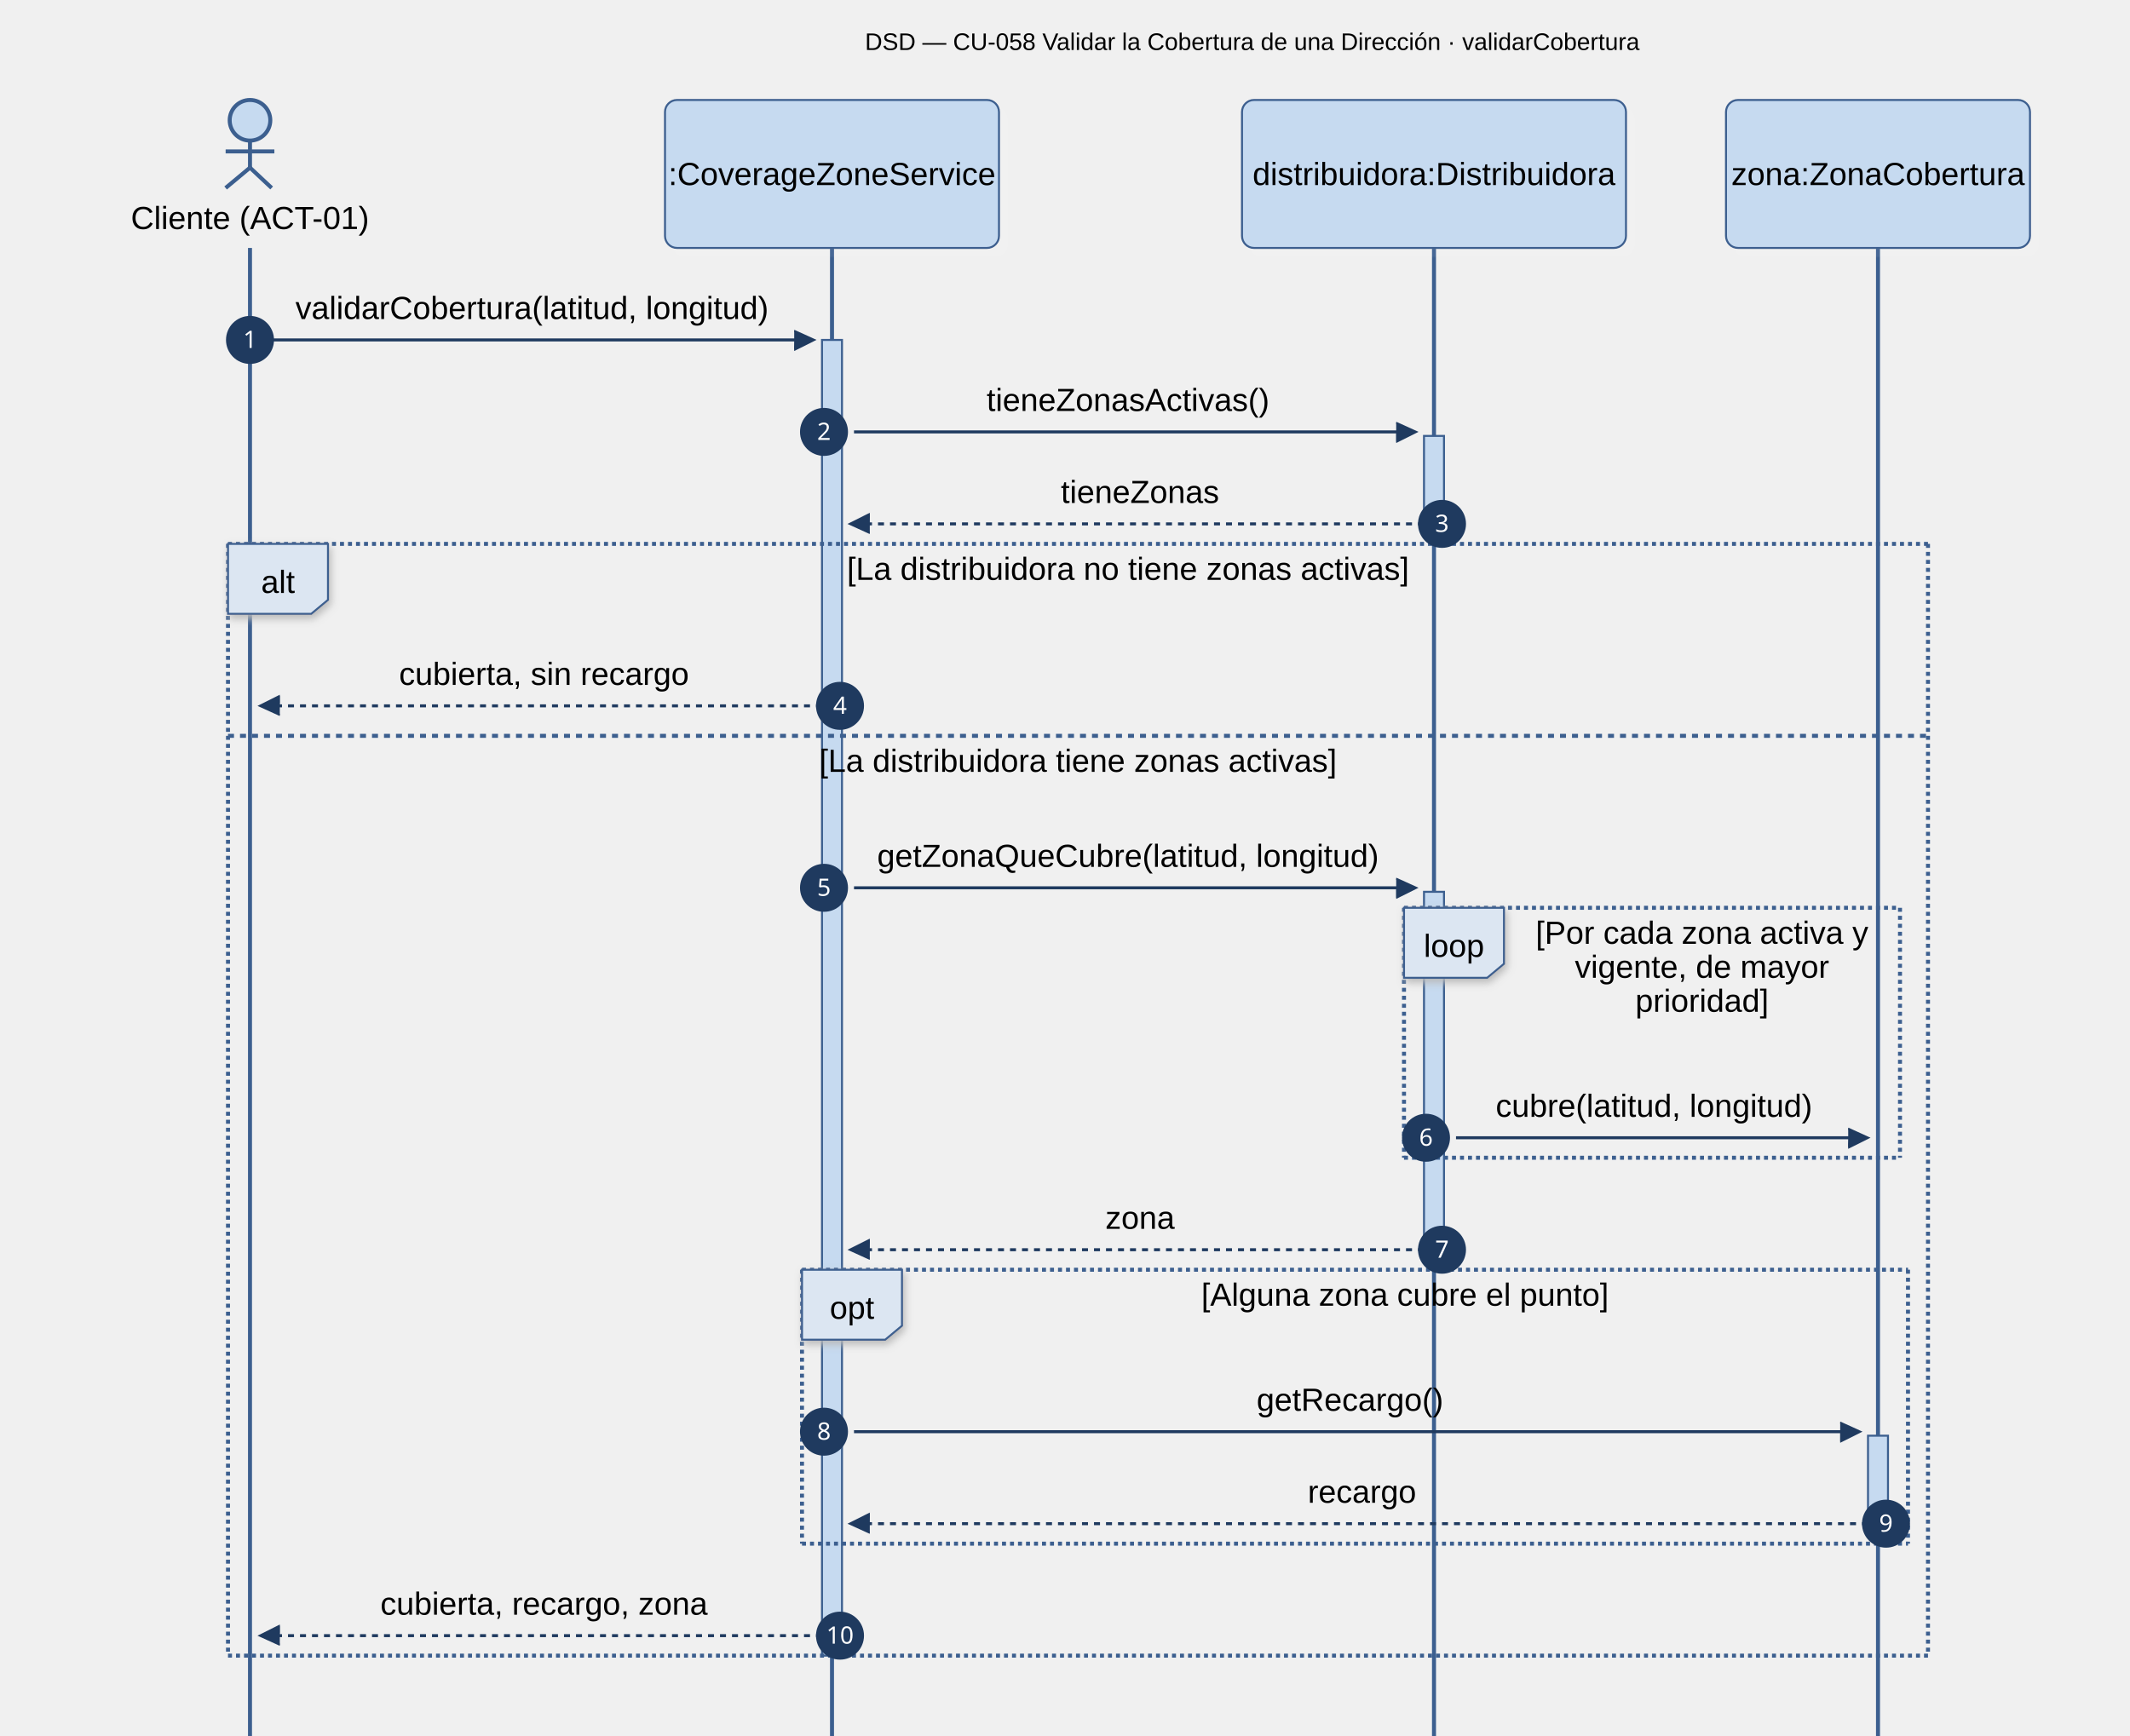
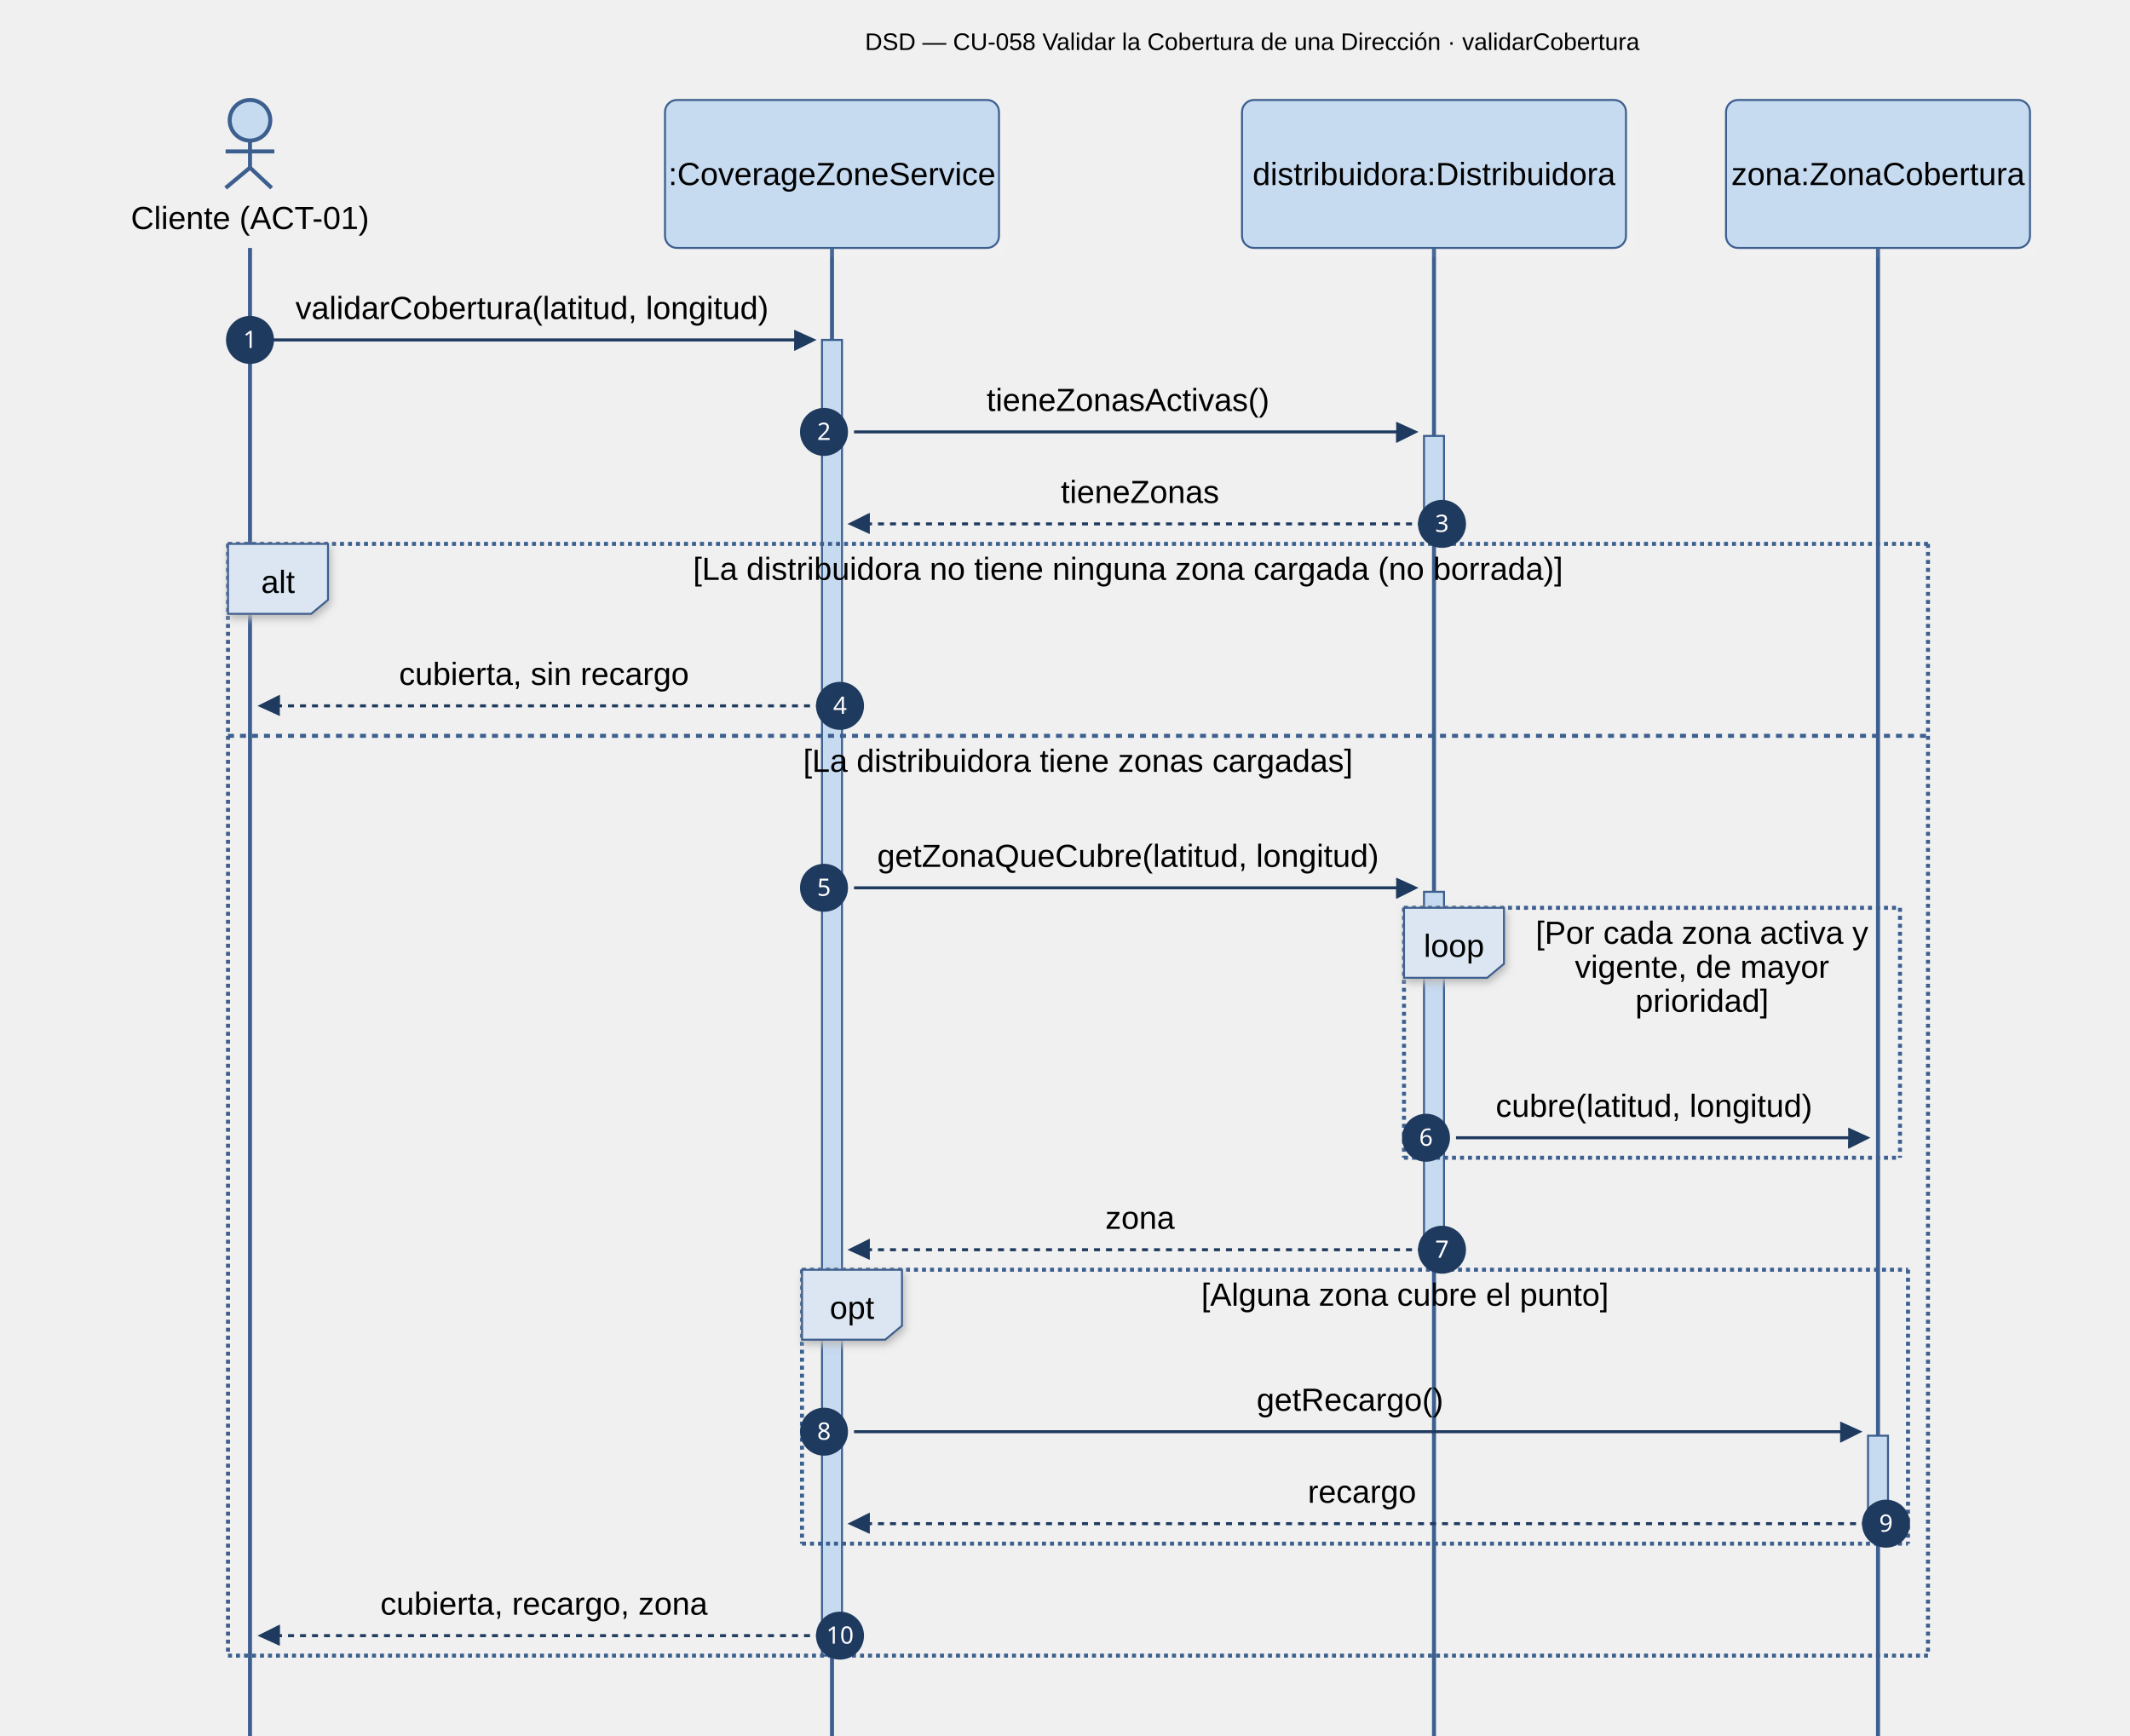
<svg xmlns="http://www.w3.org/2000/svg" id="my-svg" width="100%" style="max-width: 1065px; background-color: white;" viewBox="-50 -50 1065 868" role="graphics-document document" aria-roledescription="sequence">
  <g>
    <line id="actor3" x1="889" y1="74" x2="889" y2="2000" class="actor-line 200" stroke-width="0.5px" stroke="#999" name="ZON" data-et="life-line" data-id="ZON" />
    <g id="root-3" data-look="neo" data-et="participant" data-type="participant" data-id="ZON">
      <rect x="813" y="0" fill="#eaeaea" stroke="#666" width="152" height="74" name="ZON" rx="6" ry="6" class="actor actor-top" data-look="neo" filter="url(#my-svg-drop-shadow)" />
      <text x="889" y="37" dominant-baseline="central" alignment-baseline="central" class="actor actor-box" style="text-anchor: middle; font-size: 16px; font-weight: 400;">
        <tspan x="889" dy="0">zona:ZonaCobertura</tspan>
      </text>
    </g>
  </g>
  <g>
    <line id="actor2" x1="667" y1="74" x2="667" y2="2000" class="actor-line 200" stroke-width="0.5px" stroke="#999" name="DIS" data-et="life-line" data-id="DIS" />
    <g id="root-2" data-look="neo" data-et="participant" data-type="participant" data-id="DIS">
      <rect x="571" y="0" fill="#eaeaea" stroke="#666" width="192" height="74" name="DIS" rx="6" ry="6" class="actor actor-top" data-look="neo" filter="url(#my-svg-drop-shadow)" />
      <text x="667" y="37" dominant-baseline="central" alignment-baseline="central" class="actor actor-box" style="text-anchor: middle; font-size: 16px; font-weight: 400;">
        <tspan x="667" dy="0">distribuidora:Distribuidora</tspan>
      </text>
    </g>
  </g>
  <g>
    <line id="actor1" x1="366" y1="74" x2="366" y2="2000" class="actor-line 200" stroke-width="0.5px" stroke="#999" name="SRV" data-et="life-line" data-id="SRV" />
    <g id="root-1" data-look="neo" data-et="participant" data-type="participant" data-id="SRV">
      <rect x="282.5" y="0" fill="#eaeaea" stroke="#666" width="167" height="74" name="SRV" rx="6" ry="6" class="actor actor-top" data-look="neo" filter="url(#my-svg-drop-shadow)" />
      <text x="366" y="37" dominant-baseline="central" alignment-baseline="central" class="actor actor-box" style="text-anchor: middle; font-size: 16px; font-weight: 400;">
        <tspan x="366" dy="0">:CoverageZoneService</tspan>
      </text>
    </g>
  </g>
  <g>
    <line id="actor0" x1="75" y1="74" x2="75" y2="2000" class="actor-line 200" stroke-width="0.5px" stroke="#999" name="CLI" data-et="life-line" data-id="CLI" />
  </g>
  <style>#my-svg{font-family:Arial,Helvetica,sans-serif;font-size:12px;fill:#000000;}@keyframes edge-animation-frame{from{stroke-dashoffset:0;}}@keyframes dash{to{stroke-dashoffset:0;}}#my-svg .edge-animation-slow{stroke-dasharray:9,5!important;stroke-dashoffset:900;animation:dash 50s linear infinite;stroke-linecap:round;}#my-svg .edge-animation-fast{stroke-dasharray:9,5!important;stroke-dashoffset:900;animation:dash 20s linear infinite;stroke-linecap:round;}#my-svg .error-icon{fill:hsl(31.429, 58.333%, 90.882%);}#my-svg .error-text{fill:rgb(9.688, 22.604, 36.812);stroke:rgb(9.688, 22.604, 36.812);}#my-svg .edge-thickness-normal{stroke-width:1px;}#my-svg .edge-thickness-thick{stroke-width:3.5px;}#my-svg .edge-pattern-solid{stroke-dasharray:0;}#my-svg .edge-thickness-invisible{stroke-width:0;fill:none;}#my-svg .edge-pattern-dashed{stroke-dasharray:3;}#my-svg .edge-pattern-dotted{stroke-dasharray:2;}#my-svg .marker{fill:#1F3A5F;stroke:#1F3A5F;}#my-svg .marker.cross{stroke:#1F3A5F;}#my-svg svg{font-family:Arial,Helvetica,sans-serif;font-size:12px;}#my-svg p{margin:0;}#my-svg .actor{stroke:#3C5F8F;fill:#C6DAF0;stroke-width:1;}#my-svg rect.actor.outer-path[data-look="neo"]{filter:drop-shadow( 1px 2px 2px rgba(185,185,185,1));}#my-svg rect.note[data-look="neo"]{stroke:#3C5F8F;fill:#FFFFFF;filter:drop-shadow( 1px 2px 2px rgba(185,185,185,1));}#my-svg text.actor&gt;tspan{fill:#000000;stroke:none;}#my-svg .actor-line{stroke:#3C5F8F;}#my-svg .innerArc{stroke-width:1.5;stroke-dasharray:none;}#my-svg .messageLine0{stroke-width:1.5;stroke-dasharray:none;stroke:#1F3A5F;}#my-svg .messageLine1{stroke-width:1.5;stroke-dasharray:2,2;stroke:#1F3A5F;}#my-svg [id$="-arrowhead"] path{fill:#1F3A5F;stroke:#1F3A5F;}#my-svg .sequenceNumber{fill:#FFFFFF;}#my-svg [id$="-sequencenumber"]{fill:#1F3A5F;}#my-svg [id$="-crosshead"] path{fill:#1F3A5F;stroke:#1F3A5F;}#my-svg .messageText{fill:#000000;stroke:none;}#my-svg .labelBox{stroke:#3C5F8F;fill:#DCE6F2;filter:drop-shadow( 1px 2px 2px rgba(185,185,185,1));}#my-svg .labelText,#my-svg .labelText&gt;tspan{fill:#000000;stroke:none;}#my-svg .loopText,#my-svg .loopText&gt;tspan{fill:#000000;stroke:none;}#my-svg .sectionTitle,#my-svg .sectionTitle&gt;tspan{fill:#000000;stroke:none;}#my-svg .loopLine{stroke-width:2px;stroke-dasharray:2,2;stroke:#3C5F8F;fill:#3C5F8F;}#my-svg .note{stroke:#3C5F8F;fill:#FFFFFF;}#my-svg .noteText,#my-svg .noteText&gt;tspan{fill:#000000;stroke:none;}#my-svg .activation0{fill:#C6DAF0;stroke:#3C5F8F;}#my-svg .activation1{fill:#C6DAF0;stroke:#3C5F8F;}#my-svg .activation2{fill:#C6DAF0;stroke:#3C5F8F;}#my-svg .actorPopupMenu{position:absolute;}#my-svg .actorPopupMenuPanel{position:absolute;fill:#C6DAF0;box-shadow:0px 8px 16px 0px rgba(0,0,0,0.2);filter:drop-shadow(3px 5px 2px rgb(0 0 0 / 0.4));}#my-svg .actor-man circle,#my-svg line{fill:#C6DAF0;stroke-width:2px;}#my-svg g rect.rect{filter:drop-shadow( 1px 2px 2px rgba(185,185,185,1));stroke:#3C5F8F;}#my-svg .node .neo-node{stroke:#3C5F8F;}#my-svg [data-look="neo"].node rect,#my-svg [data-look="neo"].cluster rect,#my-svg [data-look="neo"].node polygon{stroke:url(#my-svg-gradient);filter:drop-shadow( 1px 2px 2px rgba(185,185,185,1));}#my-svg [data-look="neo"].swimlane.cluster rect{filter:none;}#my-svg [data-look="neo"].node path{stroke:url(#my-svg-gradient);stroke-width:1px;}#my-svg [data-look="neo"].node .outer-path{filter:drop-shadow( 1px 2px 2px rgba(185,185,185,1));}#my-svg [data-look="neo"].node .neo-line path{stroke:#3C5F8F;filter:none;}#my-svg [data-look="neo"].node circle{stroke:url(#my-svg-gradient);filter:drop-shadow( 1px 2px 2px rgba(185,185,185,1));}#my-svg [data-look="neo"].node circle .state-start{fill:#000000;}#my-svg [data-look="neo"].icon-shape .icon{fill:url(#my-svg-gradient);filter:drop-shadow( 1px 2px 2px rgba(185,185,185,1));}#my-svg [data-look="neo"].icon-shape .icon-neo path{stroke:url(#my-svg-gradient);filter:drop-shadow( 1px 2px 2px rgba(185,185,185,1));}#my-svg :root{--mermaid-font-family:"trebuchet ms",verdana,arial,sans-serif;}</style>
  <g />
  <defs>
    <symbol id="my-svg-computer" width="24" height="24">
      <path transform="scale(.5)" d="M2 2v13h20v-13h-20zm18 11h-16v-9h16v9zm-10.228 6l.466-1h3.524l.467 1h-4.457zm14.228 3h-24l2-6h2.104l-1.33 4h18.45l-1.297-4h2.073l2 6zm-5-10h-14v-7h14v7z" />
    </symbol>
  </defs>
  <defs>
    <symbol id="my-svg-database" fill-rule="evenodd" clip-rule="evenodd">
      <path transform="scale(.5)" d="M12.258.001l.256.004.255.005.253.008.251.01.249.012.247.015.246.016.242.019.241.02.239.023.236.024.233.027.231.028.229.031.225.032.223.034.22.036.217.038.214.04.211.041.208.043.205.045.201.046.198.048.194.05.191.051.187.053.183.054.18.056.175.057.172.059.168.06.163.061.16.063.155.064.15.066.074.033.073.033.071.034.07.034.069.035.068.035.067.035.066.035.064.036.064.036.062.036.06.036.06.037.058.037.058.037.055.038.055.038.053.038.052.038.051.039.05.039.048.039.047.039.045.04.044.04.043.04.041.04.04.041.039.041.037.041.036.041.034.041.033.042.032.042.03.042.029.042.027.042.026.043.024.043.023.043.021.043.02.043.018.044.017.043.015.044.013.044.012.044.011.045.009.044.007.045.006.045.004.045.002.045.001.045v17l-.001.045-.002.045-.004.045-.006.045-.007.045-.009.044-.011.045-.012.044-.013.044-.015.044-.017.043-.018.044-.02.043-.021.043-.023.043-.024.043-.026.043-.027.042-.029.042-.03.042-.032.042-.033.042-.034.041-.036.041-.037.041-.039.041-.04.041-.041.04-.043.04-.044.04-.045.04-.047.039-.048.039-.05.039-.051.039-.052.038-.053.038-.055.038-.055.038-.058.037-.058.037-.06.037-.06.036-.062.036-.064.036-.064.036-.066.035-.067.035-.068.035-.069.035-.07.034-.071.034-.073.033-.074.033-.15.066-.155.064-.16.063-.163.061-.168.06-.172.059-.175.057-.18.056-.183.054-.187.053-.191.051-.194.05-.198.048-.201.046-.205.045-.208.043-.211.041-.214.04-.217.038-.22.036-.223.034-.225.032-.229.031-.231.028-.233.027-.236.024-.239.023-.241.02-.242.019-.246.016-.247.015-.249.012-.251.01-.253.008-.255.005-.256.004-.258.001-.258-.001-.256-.004-.255-.005-.253-.008-.251-.01-.249-.012-.247-.015-.245-.016-.243-.019-.241-.02-.238-.023-.236-.024-.234-.027-.231-.028-.228-.031-.226-.032-.223-.034-.22-.036-.217-.038-.214-.04-.211-.041-.208-.043-.204-.045-.201-.046-.198-.048-.195-.05-.19-.051-.187-.053-.184-.054-.179-.056-.176-.057-.172-.059-.167-.06-.164-.061-.159-.063-.155-.064-.151-.066-.074-.033-.072-.033-.072-.034-.07-.034-.069-.035-.068-.035-.067-.035-.066-.035-.064-.036-.063-.036-.062-.036-.061-.036-.06-.037-.058-.037-.057-.037-.056-.038-.055-.038-.053-.038-.052-.038-.051-.039-.049-.039-.049-.039-.046-.039-.046-.04-.044-.04-.043-.04-.041-.04-.04-.041-.039-.041-.037-.041-.036-.041-.034-.041-.033-.042-.032-.042-.03-.042-.029-.042-.027-.042-.026-.043-.024-.043-.023-.043-.021-.043-.02-.043-.018-.044-.017-.043-.015-.044-.013-.044-.012-.044-.011-.045-.009-.044-.007-.045-.006-.045-.004-.045-.002-.045-.001-.045v-17l.001-.045.002-.045.004-.045.006-.045.007-.045.009-.044.011-.045.012-.044.013-.044.015-.044.017-.043.018-.044.02-.043.021-.043.023-.043.024-.043.026-.043.027-.042.029-.042.03-.042.032-.042.033-.042.034-.041.036-.041.037-.041.039-.041.04-.041.041-.04.043-.04.044-.04.046-.04.046-.039.049-.039.049-.039.051-.039.052-.038.053-.038.055-.038.056-.038.057-.037.058-.037.06-.037.061-.036.062-.036.063-.036.064-.036.066-.035.067-.035.068-.035.069-.035.07-.034.072-.034.072-.033.074-.033.151-.066.155-.064.159-.063.164-.061.167-.06.172-.059.176-.057.179-.056.184-.054.187-.053.19-.051.195-.05.198-.048.201-.046.204-.045.208-.043.211-.041.214-.04.217-.038.22-.036.223-.034.226-.032.228-.031.231-.028.234-.027.236-.024.238-.023.241-.02.243-.019.245-.016.247-.015.249-.012.251-.01.253-.008.255-.005.256-.004.258-.001.258.001zm-9.258 20.499v.01l.001.021.003.021.004.022.005.021.006.022.007.022.009.023.01.022.011.023.012.023.013.023.015.023.016.024.017.023.018.024.019.024.021.024.022.025.023.024.024.025.052.049.056.05.061.051.066.051.07.051.075.051.079.052.084.052.088.052.092.052.097.052.102.051.105.052.11.052.114.051.119.051.123.051.127.05.131.05.135.05.139.048.144.049.147.047.152.047.155.047.16.045.163.045.167.043.171.043.176.041.178.041.183.039.187.039.19.037.194.035.197.035.202.033.204.031.209.03.212.029.216.027.219.025.222.024.226.021.23.02.233.018.236.016.24.015.243.012.246.01.249.008.253.005.256.004.259.001.26-.001.257-.004.254-.005.25-.008.247-.011.244-.012.241-.014.237-.016.233-.018.231-.021.226-.021.224-.024.22-.026.216-.027.212-.028.21-.031.205-.031.202-.034.198-.034.194-.036.191-.037.187-.039.183-.04.179-.04.175-.042.172-.043.168-.044.163-.045.16-.046.155-.046.152-.047.148-.048.143-.049.139-.049.136-.05.131-.05.126-.05.123-.051.118-.052.114-.051.11-.052.106-.052.101-.052.096-.052.092-.052.088-.053.083-.051.079-.052.074-.052.07-.051.065-.051.06-.051.056-.05.051-.05.023-.024.023-.025.021-.024.02-.024.019-.024.018-.024.017-.024.015-.023.014-.024.013-.023.012-.023.01-.023.01-.022.008-.022.006-.022.006-.022.004-.022.004-.021.001-.021.001-.021v-4.127l-.077.055-.08.053-.083.054-.085.053-.087.052-.09.052-.093.051-.095.05-.097.05-.1.049-.102.049-.105.048-.106.047-.109.047-.111.046-.114.045-.115.045-.118.044-.12.043-.122.042-.124.042-.126.041-.128.04-.13.04-.132.038-.134.038-.135.037-.138.037-.139.035-.142.035-.143.034-.144.033-.147.032-.148.031-.15.03-.151.03-.153.029-.154.027-.156.027-.158.026-.159.025-.161.024-.162.023-.163.022-.165.021-.166.02-.167.019-.169.018-.169.017-.171.016-.173.015-.173.014-.175.013-.175.012-.177.011-.178.01-.179.008-.179.008-.181.006-.182.005-.182.004-.184.003-.184.002h-.37l-.184-.002-.184-.003-.182-.004-.182-.005-.181-.006-.179-.008-.179-.008-.178-.01-.176-.011-.176-.012-.175-.013-.173-.014-.172-.015-.171-.016-.17-.017-.169-.018-.167-.019-.166-.02-.165-.021-.163-.022-.162-.023-.161-.024-.159-.025-.157-.026-.156-.027-.155-.027-.153-.029-.151-.03-.15-.03-.148-.031-.146-.032-.145-.033-.143-.034-.141-.035-.14-.035-.137-.037-.136-.037-.134-.038-.132-.038-.13-.04-.128-.04-.126-.041-.124-.042-.122-.042-.12-.044-.117-.043-.116-.045-.113-.045-.112-.046-.109-.047-.106-.047-.105-.048-.102-.049-.1-.049-.097-.05-.095-.05-.093-.052-.09-.051-.087-.052-.085-.053-.083-.054-.08-.054-.077-.054v4.127zm0-5.654v.011l.001.021.003.021.004.021.005.022.006.022.007.022.009.022.01.022.011.023.012.023.013.023.015.024.016.023.017.024.018.024.019.024.021.024.022.024.023.025.024.024.052.05.056.05.061.05.066.051.07.051.075.052.079.051.084.052.088.052.092.052.097.052.102.052.105.052.11.051.114.051.119.052.123.05.127.051.131.05.135.049.139.049.144.048.147.048.152.047.155.046.16.045.163.045.167.044.171.042.176.042.178.04.183.04.187.038.19.037.194.036.197.034.202.033.204.032.209.03.212.028.216.027.219.025.222.024.226.022.23.02.233.018.236.016.24.014.243.012.246.01.249.008.253.006.256.003.259.001.26-.001.257-.003.254-.006.25-.008.247-.01.244-.012.241-.015.237-.016.233-.018.231-.02.226-.022.224-.024.22-.025.216-.027.212-.029.21-.03.205-.032.202-.033.198-.035.194-.036.191-.037.187-.039.183-.039.179-.041.175-.042.172-.043.168-.044.163-.045.16-.045.155-.047.152-.047.148-.048.143-.048.139-.05.136-.049.131-.05.126-.051.123-.051.118-.051.114-.052.11-.052.106-.052.101-.052.096-.052.092-.052.088-.052.083-.052.079-.052.074-.051.07-.052.065-.051.06-.05.056-.051.051-.049.023-.025.023-.024.021-.025.02-.024.019-.024.018-.024.017-.024.015-.023.014-.023.013-.024.012-.022.01-.023.01-.023.008-.022.006-.022.006-.022.004-.021.004-.022.001-.021.001-.021v-4.139l-.077.054-.08.054-.083.054-.085.052-.087.053-.09.051-.093.051-.095.051-.097.05-.1.049-.102.049-.105.048-.106.047-.109.047-.111.046-.114.045-.115.044-.118.044-.12.044-.122.042-.124.042-.126.041-.128.04-.13.039-.132.039-.134.038-.135.037-.138.036-.139.036-.142.035-.143.033-.144.033-.147.033-.148.031-.15.03-.151.03-.153.028-.154.028-.156.027-.158.026-.159.025-.161.024-.162.023-.163.022-.165.021-.166.02-.167.019-.169.018-.169.017-.171.016-.173.015-.173.014-.175.013-.175.012-.177.011-.178.009-.179.009-.179.007-.181.007-.182.005-.182.004-.184.003-.184.002h-.37l-.184-.002-.184-.003-.182-.004-.182-.005-.181-.007-.179-.007-.179-.009-.178-.009-.176-.011-.176-.012-.175-.013-.173-.014-.172-.015-.171-.016-.17-.017-.169-.018-.167-.019-.166-.02-.165-.021-.163-.022-.162-.023-.161-.024-.159-.025-.157-.026-.156-.027-.155-.028-.153-.028-.151-.03-.15-.03-.148-.031-.146-.033-.145-.033-.143-.033-.141-.035-.14-.036-.137-.036-.136-.037-.134-.038-.132-.039-.13-.039-.128-.04-.126-.041-.124-.042-.122-.043-.12-.043-.117-.044-.116-.044-.113-.046-.112-.046-.109-.046-.106-.047-.105-.048-.102-.049-.1-.049-.097-.05-.095-.051-.093-.051-.09-.051-.087-.053-.085-.052-.083-.054-.08-.054-.077-.054v4.139zm0-5.666v.011l.001.02.003.022.004.021.005.022.006.021.007.022.009.023.01.022.011.023.012.023.013.023.015.023.016.024.017.024.018.023.019.024.021.025.022.024.023.024.024.025.052.05.056.05.061.05.066.051.07.051.075.052.079.051.084.052.088.052.092.052.097.052.102.052.105.051.11.052.114.051.119.051.123.051.127.05.131.05.135.05.139.049.144.048.147.048.152.047.155.046.16.045.163.045.167.043.171.043.176.042.178.04.183.04.187.038.19.037.194.036.197.034.202.033.204.032.209.03.212.028.216.027.219.025.222.024.226.021.23.02.233.018.236.017.24.014.243.012.246.01.249.008.253.006.256.003.259.001.26-.001.257-.003.254-.006.25-.008.247-.01.244-.013.241-.014.237-.016.233-.018.231-.02.226-.022.224-.024.22-.025.216-.027.212-.029.21-.03.205-.032.202-.033.198-.035.194-.036.191-.037.187-.039.183-.039.179-.041.175-.042.172-.043.168-.044.163-.045.16-.045.155-.047.152-.047.148-.048.143-.049.139-.049.136-.049.131-.051.126-.05.123-.051.118-.052.114-.051.11-.052.106-.052.101-.052.096-.052.092-.052.088-.052.083-.052.079-.052.074-.052.07-.051.065-.051.06-.051.056-.05.051-.049.023-.025.023-.025.021-.024.02-.024.019-.024.018-.024.017-.024.015-.023.014-.024.013-.023.012-.023.01-.022.01-.023.008-.022.006-.022.006-.022.004-.022.004-.021.001-.021.001-.021v-4.153l-.077.054-.08.054-.083.053-.085.053-.087.053-.09.051-.093.051-.095.051-.097.05-.1.049-.102.048-.105.048-.106.048-.109.046-.111.046-.114.046-.115.044-.118.044-.12.043-.122.043-.124.042-.126.041-.128.04-.13.039-.132.039-.134.038-.135.037-.138.036-.139.036-.142.034-.143.034-.144.033-.147.032-.148.032-.15.03-.151.03-.153.028-.154.028-.156.027-.158.026-.159.024-.161.024-.162.023-.163.023-.165.021-.166.02-.167.019-.169.018-.169.017-.171.016-.173.015-.173.014-.175.013-.175.012-.177.01-.178.01-.179.009-.179.007-.181.006-.182.006-.182.004-.184.003-.184.001-.185.001-.185-.001-.184-.001-.184-.003-.182-.004-.182-.006-.181-.006-.179-.007-.179-.009-.178-.01-.176-.01-.176-.012-.175-.013-.173-.014-.172-.015-.171-.016-.17-.017-.169-.018-.167-.019-.166-.02-.165-.021-.163-.023-.162-.023-.161-.024-.159-.024-.157-.026-.156-.027-.155-.028-.153-.028-.151-.03-.15-.03-.148-.032-.146-.032-.145-.033-.143-.034-.141-.034-.14-.036-.137-.036-.136-.037-.134-.038-.132-.039-.13-.039-.128-.041-.126-.041-.124-.041-.122-.043-.12-.043-.117-.044-.116-.044-.113-.046-.112-.046-.109-.046-.106-.048-.105-.048-.102-.048-.1-.05-.097-.049-.095-.051-.093-.051-.09-.052-.087-.052-.085-.053-.083-.053-.08-.054-.077-.054v4.153zm8.74-8.179l-.257.004-.254.005-.25.008-.247.011-.244.012-.241.014-.237.016-.233.018-.231.021-.226.022-.224.023-.22.026-.216.027-.212.028-.21.031-.205.032-.202.033-.198.034-.194.036-.191.038-.187.038-.183.04-.179.041-.175.042-.172.043-.168.043-.163.045-.16.046-.155.046-.152.048-.148.048-.143.048-.139.049-.136.05-.131.05-.126.051-.123.051-.118.051-.114.052-.11.052-.106.052-.101.052-.096.052-.092.052-.088.052-.083.052-.079.052-.074.051-.07.052-.065.051-.06.05-.056.05-.051.05-.023.025-.023.024-.021.024-.02.025-.019.024-.018.024-.017.023-.015.024-.014.023-.013.023-.012.023-.01.023-.01.022-.008.022-.006.023-.006.021-.004.022-.004.021-.001.021-.001.021.001.021.001.021.004.021.004.022.006.021.006.023.008.022.01.022.01.023.012.023.013.023.014.023.015.024.017.023.018.024.019.024.02.025.021.024.023.024.023.025.051.05.056.05.06.05.065.051.07.052.074.051.079.052.083.052.088.052.092.052.096.052.101.052.106.052.11.052.114.052.118.051.123.051.126.051.131.05.136.05.139.049.143.048.148.048.152.048.155.046.16.046.163.045.168.043.172.043.175.042.179.041.183.04.187.038.191.038.194.036.198.034.202.033.205.032.21.031.212.028.216.027.22.026.224.023.226.022.231.021.233.018.237.016.241.014.244.012.247.011.25.008.254.005.257.004.26.001.26-.001.257-.004.254-.005.25-.008.247-.011.244-.012.241-.014.237-.016.233-.018.231-.021.226-.022.224-.023.22-.026.216-.027.212-.028.21-.031.205-.032.202-.033.198-.034.194-.036.191-.038.187-.038.183-.04.179-.041.175-.042.172-.043.168-.043.163-.045.16-.046.155-.046.152-.048.148-.048.143-.048.139-.049.136-.05.131-.05.126-.051.123-.051.118-.051.114-.052.11-.052.106-.052.101-.052.096-.052.092-.052.088-.052.083-.052.079-.052.074-.051.07-.052.065-.051.06-.05.056-.05.051-.05.023-.025.023-.024.021-.024.02-.025.019-.024.018-.024.017-.023.015-.024.014-.023.013-.023.012-.023.01-.023.01-.022.008-.022.006-.023.006-.021.004-.022.004-.021.001-.021.001-.021-.001-.021-.001-.021-.004-.021-.004-.022-.006-.021-.006-.023-.008-.022-.01-.022-.01-.023-.012-.023-.013-.023-.014-.023-.015-.024-.017-.023-.018-.024-.019-.024-.02-.025-.021-.024-.023-.024-.023-.025-.051-.05-.056-.05-.06-.05-.065-.051-.07-.052-.074-.051-.079-.052-.083-.052-.088-.052-.092-.052-.096-.052-.101-.052-.106-.052-.11-.052-.114-.052-.118-.051-.123-.051-.126-.051-.131-.05-.136-.05-.139-.049-.143-.048-.148-.048-.152-.048-.155-.046-.16-.046-.163-.045-.168-.043-.172-.043-.175-.042-.179-.041-.183-.04-.187-.038-.191-.038-.194-.036-.198-.034-.202-.033-.205-.032-.21-.031-.212-.028-.216-.027-.22-.026-.224-.023-.226-.022-.231-.021-.233-.018-.237-.016-.241-.014-.244-.012-.247-.011-.25-.008-.254-.005-.257-.004-.26-.001-.26.001z" />
    </symbol>
  </defs>
  <defs>
    <symbol id="my-svg-clock" width="24" height="24">
      <path transform="scale(.5)" d="M12 2c5.514 0 10 4.486 10 10s-4.486 10-10 10-10-4.486-10-10 4.486-10 10-10zm0-2c-6.627 0-12 5.373-12 12s5.373 12 12 12 12-5.373 12-12-5.373-12-12-12zm5.848 12.459c.202.038.202.333.001.372-1.907.361-6.045 1.111-6.547 1.111-.719 0-1.301-.582-1.301-1.301 0-.512.77-5.447 1.125-7.445.034-.192.312-.181.343.014l.985 6.238 5.394 1.011z" />
    </symbol>
  </defs>
  <defs>
    <marker id="my-svg-arrowhead" refX="7.9" refY="5" markerUnits="userSpaceOnUse" markerWidth="12" markerHeight="12" orient="auto-start-reverse">
      <path d="M -1 0 L 10 5 L 0 10 z" />
    </marker>
  </defs>
  <defs>
    <marker id="my-svg-crosshead" markerWidth="15" markerHeight="8" orient="auto" refX="4" refY="4.5">
      <path fill="none" stroke="#000000" stroke-width="1pt" d="M 1,2 L 6,7 M 6,2 L 1,7" style="stroke-dasharray: 0, 0;" />
    </marker>
  </defs>
  <defs>
    <marker id="my-svg-filled-head" refX="15.5" refY="7" markerWidth="20" markerHeight="28" orient="auto">
      <path d="M 18,7 L9,13 L14,7 L9,1 Z" />
    </marker>
  </defs>
  <defs>
    <marker id="my-svg-sequencenumber" refX="15" refY="15" markerWidth="60" markerHeight="40" orient="auto">
      <circle cx="15" cy="15" r="6" />
    </marker>
  </defs>
  <defs>
    <marker id="my-svg-solidTopArrowHead" refX="7.9" refY="7.25" markerUnits="userSpaceOnUse" markerWidth="12" markerHeight="12" orient="auto-start-reverse">
      <path d="M 0 0 L 10 8 L 0 8 z" />
    </marker>
  </defs>
  <defs>
    <marker id="my-svg-solidBottomArrowHead" refX="7.9" refY="0.75" markerUnits="userSpaceOnUse" markerWidth="12" markerHeight="12" orient="auto-start-reverse">
      <path d="M 0 0 L 10 0 L 0 8 z" />
    </marker>
  </defs>
  <defs>
    <marker id="my-svg-stickTopArrowHead" refX="7.5" refY="7" markerUnits="userSpaceOnUse" markerWidth="12" markerHeight="12" orient="auto-start-reverse">
      <path d="M 0 0 L 7 7" stroke="black" stroke-width="1.5" fill="none" />
    </marker>
  </defs>
  <defs>
    <marker id="my-svg-stickBottomArrowHead" refX="7.5" refY="0" markerUnits="userSpaceOnUse" markerWidth="12" markerHeight="12" orient="auto-start-reverse">
      <path d="M 0 7 L 7 0" stroke="black" stroke-width="1.5" fill="none" />
    </marker>
  </defs>
  <defs>
    <filter id="my-svg-drop-shadow" height="130%" width="130%">
      <feDropShadow dx="4" dy="4" stdDeviation="0" flood-opacity="0.06" flood-color="#FFFFFF" />
    </filter>
  </defs>
  <g>
    <rect x="361" y="120" fill="#EDF2AE" stroke="#666" width="10" height="658" class="activation0" data-look="neo" />
  </g>
  <g>
    <rect x="662" y="168" fill="#EDF2AE" stroke="#666" width="10" height="44" class="activation0" data-look="neo" />
  </g>
  <g>
    <rect x="662" y="396" fill="#EDF2AE" stroke="#666" width="10" height="179" class="activation0" data-look="neo" />
  </g>
  <g data-et="control-structure" data-id="i14">
    <line x1="652" y1="404" x2="900" y2="404" class="loopLine" />
    <line x1="900" y1="404" x2="900" y2="529" class="loopLine" />
    <line x1="652" y1="529" x2="900" y2="529" class="loopLine" />
    <line x1="652" y1="404" x2="652" y2="529" class="loopLine" />
    <polygon points="652,404 702,404 702,432 693.6,439 652,439" class="labelBox" />
    <text x="677" y="424" text-anchor="middle" dominant-baseline="middle" alignment-baseline="middle" class="labelText" style="font-size: 16px; font-weight: 400;">loop</text>
    <text x="801" y="422" text-anchor="middle" class="loopText" style="font-size: 16px; font-weight: 400;">
      <tspan x="801">[Por cada zona activa y</tspan>
    </text>
    <text x="801" y="439" text-anchor="middle" class="loopText" style="font-size: 16px; font-weight: 400;">
      <tspan x="801">vigente, de mayor</tspan>
    </text>
    <text x="801" y="456" text-anchor="middle" class="loopText" style="font-size: 16px; font-weight: 400;">
      <tspan x="801">prioridad]</tspan>
    </text>
  </g>
  <g>
    <rect x="884" y="668" fill="#EDF2AE" stroke="#666" width="10" height="44" class="activation0" data-look="neo" />
  </g>
  <g data-et="control-structure" data-id="i22">
    <line x1="351" y1="585" x2="904" y2="585" class="loopLine" />
    <line x1="904" y1="585" x2="904" y2="722" class="loopLine" />
    <line x1="351" y1="722" x2="904" y2="722" class="loopLine" />
    <line x1="351" y1="585" x2="351" y2="722" class="loopLine" />
    <polygon points="351,585 401,585 401,613 392.6,620 351,620" class="labelBox" />
    <text x="376" y="605" text-anchor="middle" dominant-baseline="middle" alignment-baseline="middle" class="labelText" style="font-size: 16px; font-weight: 400;">opt</text>
    <text x="652.5" y="603" text-anchor="middle" class="loopText" style="font-size: 16px; font-weight: 400;">
      <tspan x="652.5">[Alguna zona cubre el punto]</tspan>
    </text>
  </g>
  <g data-et="control-structure" data-id="i24">
    <line x1="64" y1="222" x2="914" y2="222" class="loopLine" />
    <line x1="914" y1="222" x2="914" y2="778" class="loopLine" />
    <line x1="64" y1="778" x2="914" y2="778" class="loopLine" />
    <line x1="64" y1="222" x2="64" y2="778" class="loopLine" />
    <line x1="64" y1="318" x2="914" y2="318" class="loopLine" style="stroke-dasharray: 3, 3;" />
    <polygon points="64,222 114,222 114,250 105.6,257 64,257" class="labelBox" />
    <text x="89" y="242" text-anchor="middle" dominant-baseline="middle" alignment-baseline="middle" class="labelText" style="font-size: 16px; font-weight: 400;">alt</text>
    <text x="514" y="240" text-anchor="middle" class="loopText" style="font-size: 16px; font-weight: 400;">
-       <tspan x="514">[La distribuidora no tiene zonas activas]</tspan>
+       <tspan x="514">[La distribuidora no tiene ninguna zona cargada (no borrada)]</tspan>
    </text>
-     <text x="489" y="336" text-anchor="middle" class="sectionTitle" style="font-size: 16px; font-weight: 400;">[La distribuidora tiene zonas activas]</text>
+     <text x="489" y="336" text-anchor="middle" class="sectionTitle" style="font-size: 16px; font-weight: 400;">[La distribuidora tiene zonas cargadas]</text>
  </g>
  <g class="actor-man actor-top" name="CLI" data-et="participant" data-type="actor" data-id="CLI" style="stroke: rgb(60, 95, 143);">
    <line id="actor-man-torso0" x1="75" y1="20.308" x2="75" y2="33.846" />
    <line id="actor-man-arms0" x1="62.815" y1="25.723" x2="87.185" y2="25.723" />
    <line x1="62.815" y1="44" x2="75" y2="33.846" />
    <line x1="75" y1="33.846" x2="85.831" y2="44" />
    <circle cx="75" cy="10.154" r="10.154" width="150" height="74" />
    <text x="75" y="59" dominant-baseline="central" alignment-baseline="central" class="actor actor-man" style="text-anchor: middle; font-size: 16px; font-weight: 400;">
      <tspan x="75" dy="0">Cliente (ACT-01)</tspan>
    </text>
  </g>
  <text x="216" y="89" text-anchor="middle" dominant-baseline="middle" alignment-baseline="middle" class="messageText" dy="1em" style="font-size: 16px; font-weight: 400;">validarCobertura(latitud, longitud)</text>
  <line x1="82" y1="120" x2="355" y2="120" class="messageLine0" data-et="message" data-id="i1" data-from="CLI" data-to="SRV" stroke-width="2" stroke="none" marker-end="url(#my-svg-arrowhead)" style="fill: none;" />
  <line x1="75" y1="120" x2="75" y2="120" stroke-width="0" marker-start="url(#my-svg-sequencenumber)" />
  <text x="75" y="124" font-family="sans-serif" font-size="12px" text-anchor="middle" class="sequenceNumber">1</text>
  <text x="514" y="135" text-anchor="middle" dominant-baseline="middle" alignment-baseline="middle" class="messageText" dy="1em" style="font-size: 16px; font-weight: 400;">tieneZonasActivas()</text>
  <line x1="377" y1="166" x2="656" y2="166" class="messageLine0" data-et="message" data-id="i3" data-from="SRV" data-to="DIS" stroke-width="2" stroke="none" marker-end="url(#my-svg-arrowhead)" style="fill: none;" />
  <line x1="362" y1="166" x2="362" y2="166" stroke-width="0" marker-start="url(#my-svg-sequencenumber)" />
  <text x="362" y="170" font-family="sans-serif" font-size="12px" text-anchor="middle" class="sequenceNumber">2</text>
  <text x="520" y="181" text-anchor="middle" dominant-baseline="middle" alignment-baseline="middle" class="messageText" dy="1em" style="font-size: 16px; font-weight: 400;">tieneZonas</text>
  <line x1="668" y1="212" x2="377" y2="212" class="messageLine1" data-et="message" data-id="i5" data-from="DIS" data-to="SRV" stroke-width="2" stroke="none" marker-end="url(#my-svg-arrowhead)" style="stroke-dasharray: 3, 3; fill: none;" />
  <line x1="671" y1="212" x2="671" y2="212" stroke-width="0" marker-start="url(#my-svg-sequencenumber)" />
  <text x="671" y="216" font-family="sans-serif" font-size="12px" text-anchor="middle" class="sequenceNumber">3</text>
  <text x="222" y="272" text-anchor="middle" dominant-baseline="middle" alignment-baseline="middle" class="messageText" dy="1em" style="font-size: 16px; font-weight: 400;">cubierta, sin recargo</text>
  <line x1="367" y1="303" x2="82" y2="303" class="messageLine1" data-et="message" data-id="i8" data-from="SRV" data-to="CLI" stroke-width="2" stroke="none" marker-end="url(#my-svg-arrowhead)" style="stroke-dasharray: 3, 3; fill: none;" />
  <line x1="370" y1="303" x2="370" y2="303" stroke-width="0" marker-start="url(#my-svg-sequencenumber)" />
  <text x="370" y="307" font-family="sans-serif" font-size="12px" text-anchor="middle" class="sequenceNumber">4</text>
  <text x="514" y="363" text-anchor="middle" dominant-baseline="middle" alignment-baseline="middle" class="messageText" dy="1em" style="font-size: 16px; font-weight: 400;">getZonaQueCubre(latitud, longitud)</text>
  <line x1="377" y1="394" x2="656" y2="394" class="messageLine0" data-et="message" data-id="i10" data-from="SRV" data-to="DIS" stroke-width="2" stroke="none" marker-end="url(#my-svg-arrowhead)" style="fill: none;" />
  <line x1="362" y1="394" x2="362" y2="394" stroke-width="0" marker-start="url(#my-svg-sequencenumber)" />
  <text x="362" y="398" font-family="sans-serif" font-size="12px" text-anchor="middle" class="sequenceNumber">5</text>
  <text x="777" y="488" text-anchor="middle" dominant-baseline="middle" alignment-baseline="middle" class="messageText" dy="1em" style="font-size: 16px; font-weight: 400;">cubre(latitud, longitud)</text>
  <line x1="678" y1="519" x2="882" y2="519" class="messageLine0" data-et="message" data-id="i13" data-from="DIS" data-to="ZON" stroke-width="2" stroke="none" marker-end="url(#my-svg-arrowhead)" style="fill: none;" />
  <line x1="663" y1="519" x2="663" y2="519" stroke-width="0" marker-start="url(#my-svg-sequencenumber)" />
  <text x="663" y="523" font-family="sans-serif" font-size="12px" text-anchor="middle" class="sequenceNumber">6</text>
  <text x="520" y="544" text-anchor="middle" dominant-baseline="middle" alignment-baseline="middle" class="messageText" dy="1em" style="font-size: 16px; font-weight: 400;">zona</text>
  <line x1="668" y1="575" x2="377" y2="575" class="messageLine1" data-et="message" data-id="i15" data-from="DIS" data-to="SRV" stroke-width="2" stroke="none" marker-end="url(#my-svg-arrowhead)" style="stroke-dasharray: 3, 3; fill: none;" />
  <line x1="671" y1="575" x2="671" y2="575" stroke-width="0" marker-start="url(#my-svg-sequencenumber)" />
  <text x="671" y="579" font-family="sans-serif" font-size="12px" text-anchor="middle" class="sequenceNumber">7</text>
  <text x="625" y="635" text-anchor="middle" dominant-baseline="middle" alignment-baseline="middle" class="messageText" dy="1em" style="font-size: 16px; font-weight: 400;">getRecargo()</text>
  <line x1="377" y1="666" x2="878" y2="666" class="messageLine0" data-et="message" data-id="i18" data-from="SRV" data-to="ZON" stroke-width="2" stroke="none" marker-end="url(#my-svg-arrowhead)" style="fill: none;" />
  <line x1="362" y1="666" x2="362" y2="666" stroke-width="0" marker-start="url(#my-svg-sequencenumber)" />
  <text x="362" y="670" font-family="sans-serif" font-size="12px" text-anchor="middle" class="sequenceNumber">8</text>
  <text x="631" y="681" text-anchor="middle" dominant-baseline="middle" alignment-baseline="middle" class="messageText" dy="1em" style="font-size: 16px; font-weight: 400;">recargo</text>
  <line x1="890" y1="712" x2="377" y2="712" class="messageLine1" data-et="message" data-id="i20" data-from="ZON" data-to="SRV" stroke-width="2" stroke="none" marker-end="url(#my-svg-arrowhead)" style="stroke-dasharray: 3, 3; fill: none;" />
  <line x1="893" y1="712" x2="893" y2="712" stroke-width="0" marker-start="url(#my-svg-sequencenumber)" />
  <text x="893" y="716" font-family="sans-serif" font-size="12px" text-anchor="middle" class="sequenceNumber">9</text>
  <text x="222" y="737" text-anchor="middle" dominant-baseline="middle" alignment-baseline="middle" class="messageText" dy="1em" style="font-size: 16px; font-weight: 400;">cubierta, recargo, zona</text>
  <line x1="367" y1="768" x2="82" y2="768" class="messageLine1" data-et="message" data-id="i23" data-from="SRV" data-to="CLI" stroke-width="2" stroke="none" marker-end="url(#my-svg-arrowhead)" style="stroke-dasharray: 3, 3; fill: none;" />
  <line x1="370" y1="768" x2="370" y2="768" stroke-width="0" marker-start="url(#my-svg-sequencenumber)" />
  <text x="370" y="772" font-family="sans-serif" font-size="12px" text-anchor="middle" class="sequenceNumber">10</text>
  <text x="382.5" y="-25">DSD — CU-058 Validar la Cobertura de una Dirección · validarCobertura</text>
</svg>
